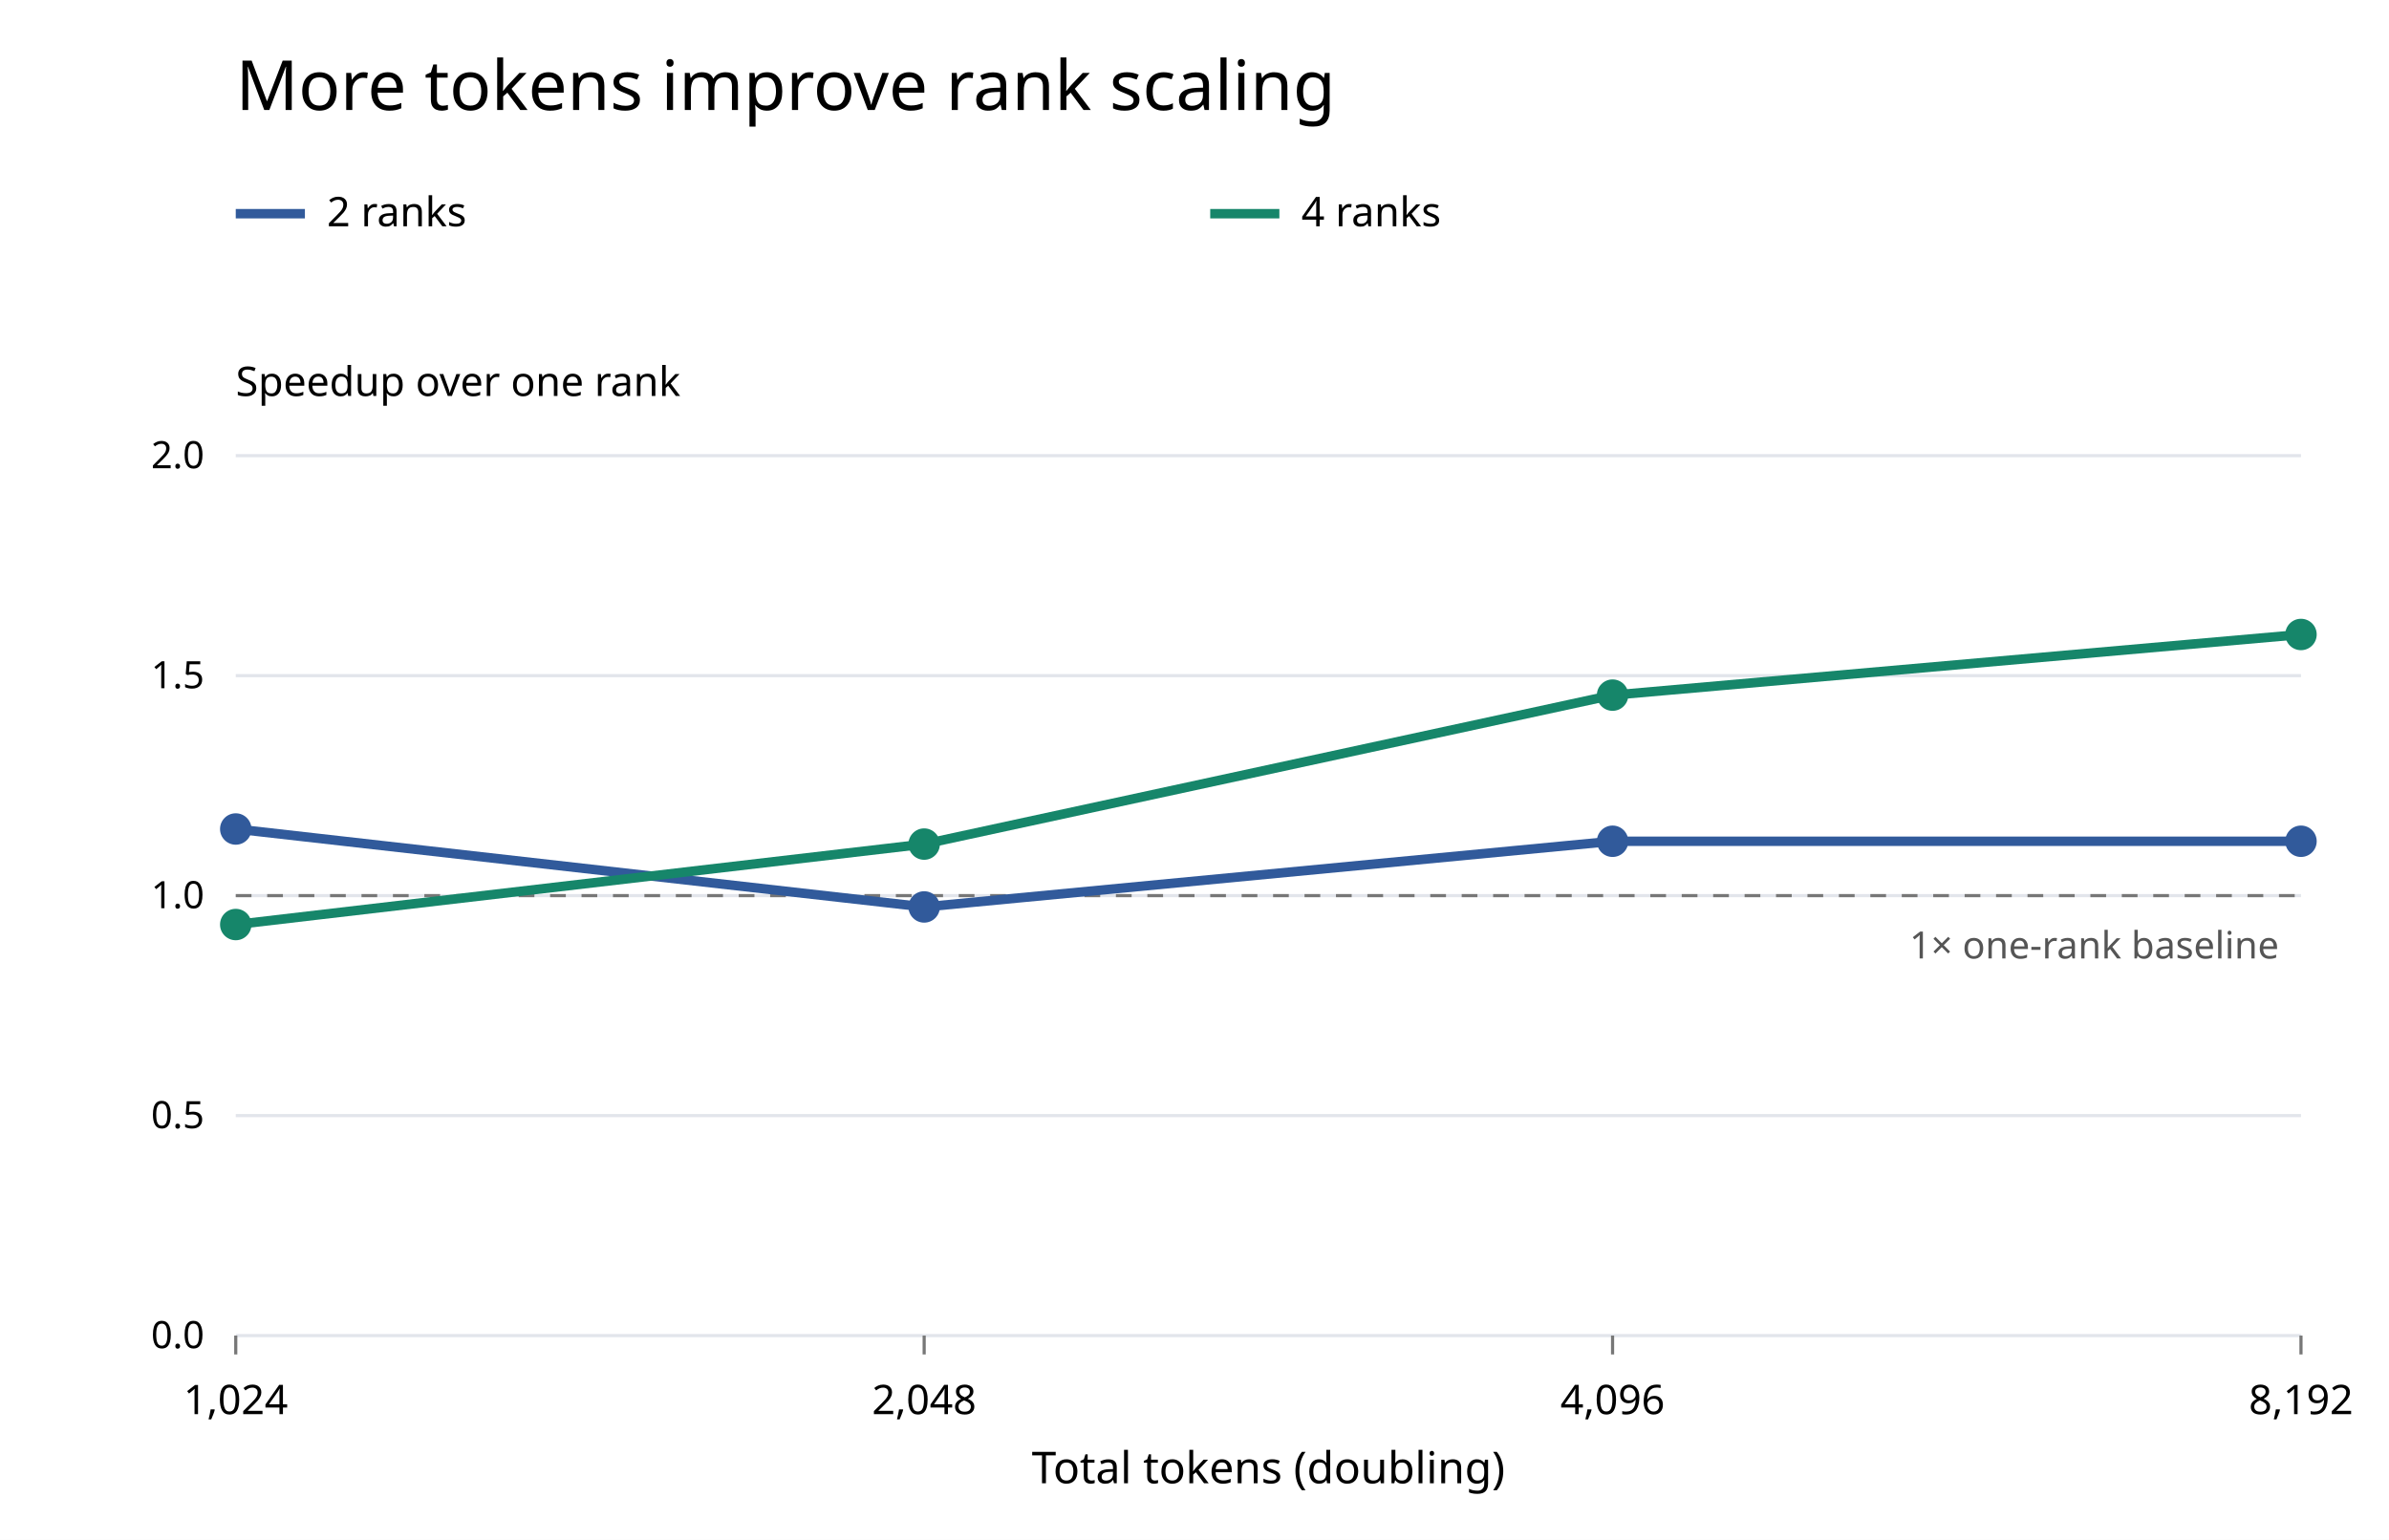
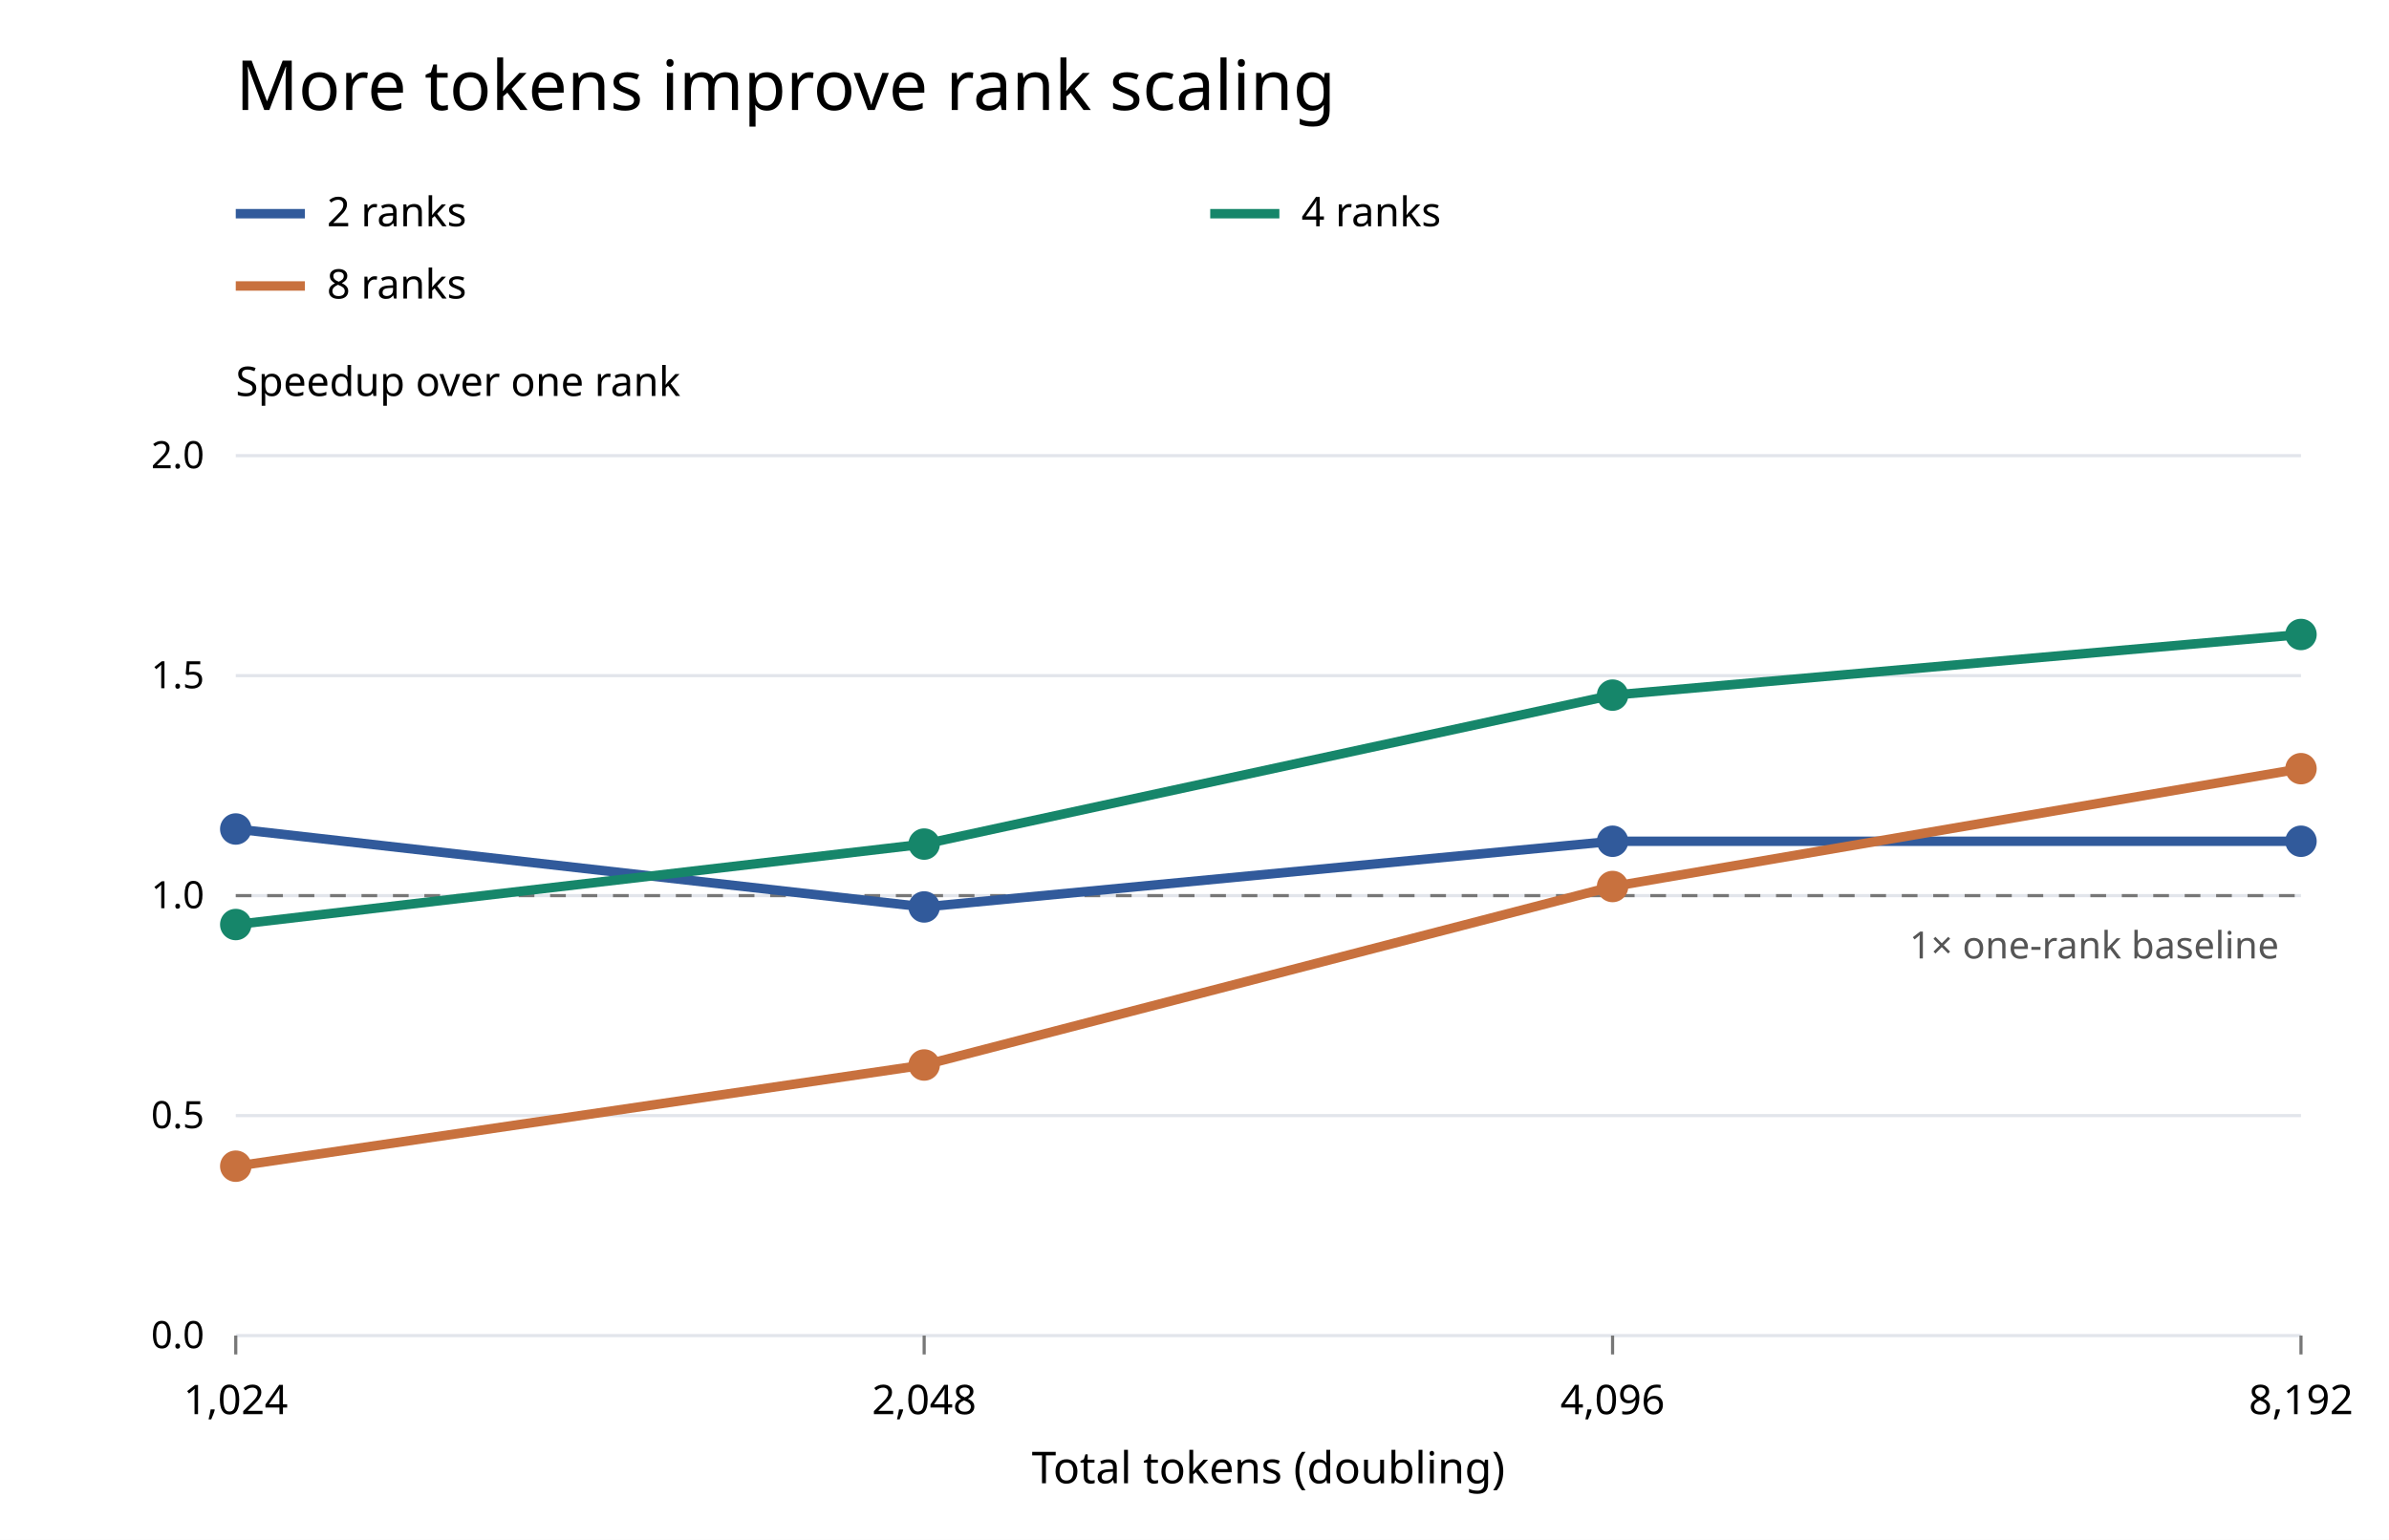
<svg xmlns="http://www.w3.org/2000/svg" viewBox="0 0 760 490">
  <rect width="100%" height="100%" fill="white" />
  <text x="75" y="35" font-family="sans-serif" font-size="22">More tokens improve rank scaling</text>
  <text x="75" y="126" font-family="sans-serif" font-size="13">Speedup over one rank</text>
  <line x1="75" x2="732" y1="425.0" y2="425.0" stroke="#e2e5eb" />
  <text x="65" y="429.0" text-anchor="end" font-family="sans-serif" font-size="12">0.0</text>
  <line x1="75" x2="732" y1="355.0" y2="355.0" stroke="#e2e5eb" />
  <text x="65" y="359.0" text-anchor="end" font-family="sans-serif" font-size="12">0.5</text>
  <line x1="75" x2="732" y1="285.0" y2="285.0" stroke="#e2e5eb" />
  <text x="65" y="289.0" text-anchor="end" font-family="sans-serif" font-size="12">1.0</text>
  <line x1="75" x2="732" y1="215.0" y2="215.0" stroke="#e2e5eb" />
  <text x="65" y="219.0" text-anchor="end" font-family="sans-serif" font-size="12">1.5</text>
  <line x1="75" x2="732" y1="145.0" y2="145.0" stroke="#e2e5eb" />
  <text x="65" y="149.0" text-anchor="end" font-family="sans-serif" font-size="12">2.0</text>
  <line x1="75.0" x2="75.0" y1="425" y2="431" stroke="#777" />
  <text x="75.0" y="450" text-anchor="middle" font-family="sans-serif" font-size="13">1,024</text>
  <line x1="294.0" x2="294.0" y1="425" y2="431" stroke="#777" />
  <text x="294.0" y="450" text-anchor="middle" font-family="sans-serif" font-size="13">2,048</text>
  <line x1="513.0" x2="513.0" y1="425" y2="431" stroke="#777" />
  <text x="513.0" y="450" text-anchor="middle" font-family="sans-serif" font-size="13">4,096</text>
  <line x1="732.0" x2="732.0" y1="425" y2="431" stroke="#777" />
  <text x="732.0" y="450" text-anchor="middle" font-family="sans-serif" font-size="13">8,192</text>
  <line x1="75" x2="732" y1="285.0" y2="285.0" stroke="#777" stroke-dasharray="5 5" />
  <text x="725" y="305.0" text-anchor="end" font-family="sans-serif" font-size="12" fill="#555">1× one-rank baseline</text>
  <polyline points="75.0,263.8 294.0,288.6 513.0,267.7 732.0,267.7" fill="none" stroke="#315a9b" stroke-width="3" />
  <circle cx="75.0" cy="263.8" r="5" fill="#315a9b" />
  <circle cx="294.0" cy="288.6" r="5" fill="#315a9b" />
  <circle cx="513.0" cy="267.7" r="5" fill="#315a9b" />
  <circle cx="732.0" cy="267.7" r="5" fill="#315a9b" />
  <line x1="75" x2="97" y1="68" y2="68" stroke="#315a9b" stroke-width="3" />
  <text x="104" y="72" font-family="sans-serif" font-size="13">2 ranks</text>
  <polyline points="75.0,294.2 294.0,268.6 513.0,221.2 732.0,201.9" fill="none" stroke="#16866a" stroke-width="3" />
  <circle cx="75.0" cy="294.2" r="5" fill="#16866a" />
  <circle cx="294.0" cy="268.6" r="5" fill="#16866a" />
  <circle cx="513.0" cy="221.2" r="5" fill="#16866a" />
  <circle cx="732.0" cy="201.9" r="5" fill="#16866a" />
  <line x1="385" x2="407" y1="68" y2="68" stroke="#16866a" stroke-width="3" />
  <text x="414" y="72" font-family="sans-serif" font-size="13">4 ranks</text>
+   <polyline points="75.0,371.1 294.0,338.9 513.0,282.1 732.0,244.6" fill="none" stroke="#c8713e" stroke-width="3" />
+   <circle cx="75.0" cy="371.1" r="5" fill="#c8713e" />
+   <circle cx="294.0" cy="338.9" r="5" fill="#c8713e" />
+   <circle cx="513.0" cy="282.1" r="5" fill="#c8713e" />
+   <circle cx="732.0" cy="244.6" r="5" fill="#c8713e" />
+   <line x1="75" x2="97" y1="91" y2="91" stroke="#c8713e" stroke-width="3" />
+   <text x="104" y="95" font-family="sans-serif" font-size="13">8 ranks</text>
  <text x="403.5" y="472" text-anchor="middle" font-family="sans-serif" font-size="14">Total tokens (doubling)</text>
</svg>
